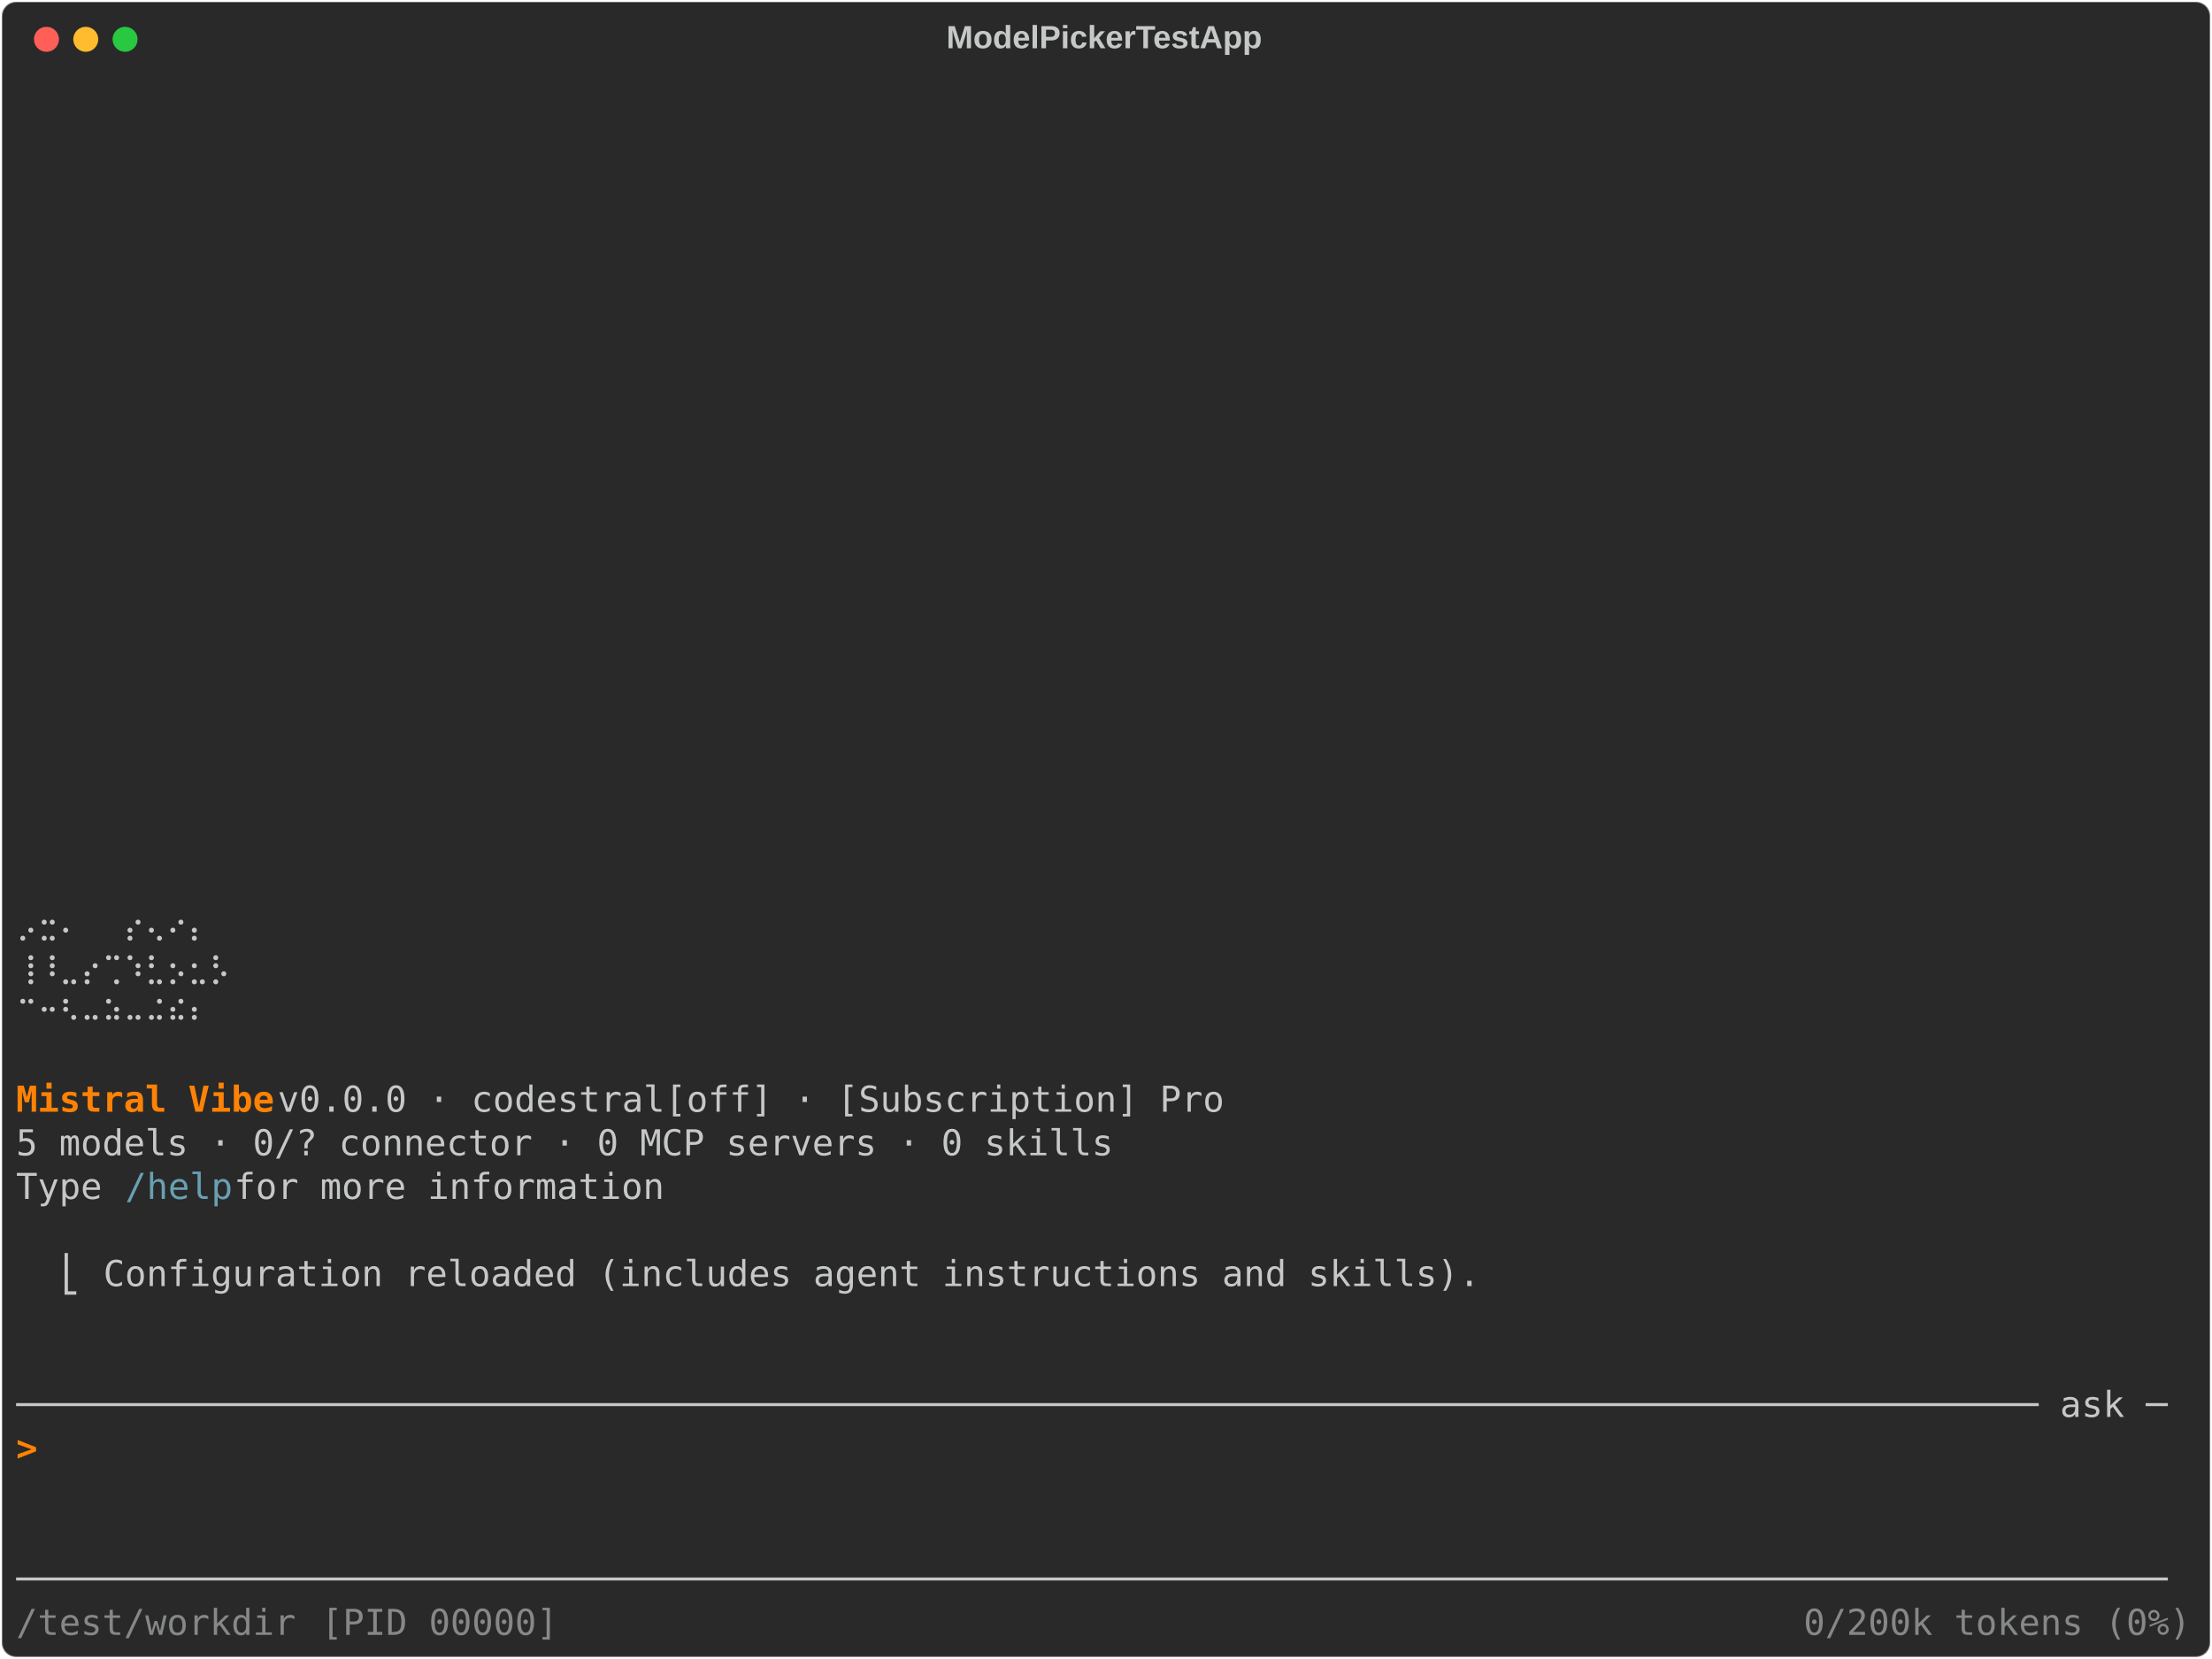
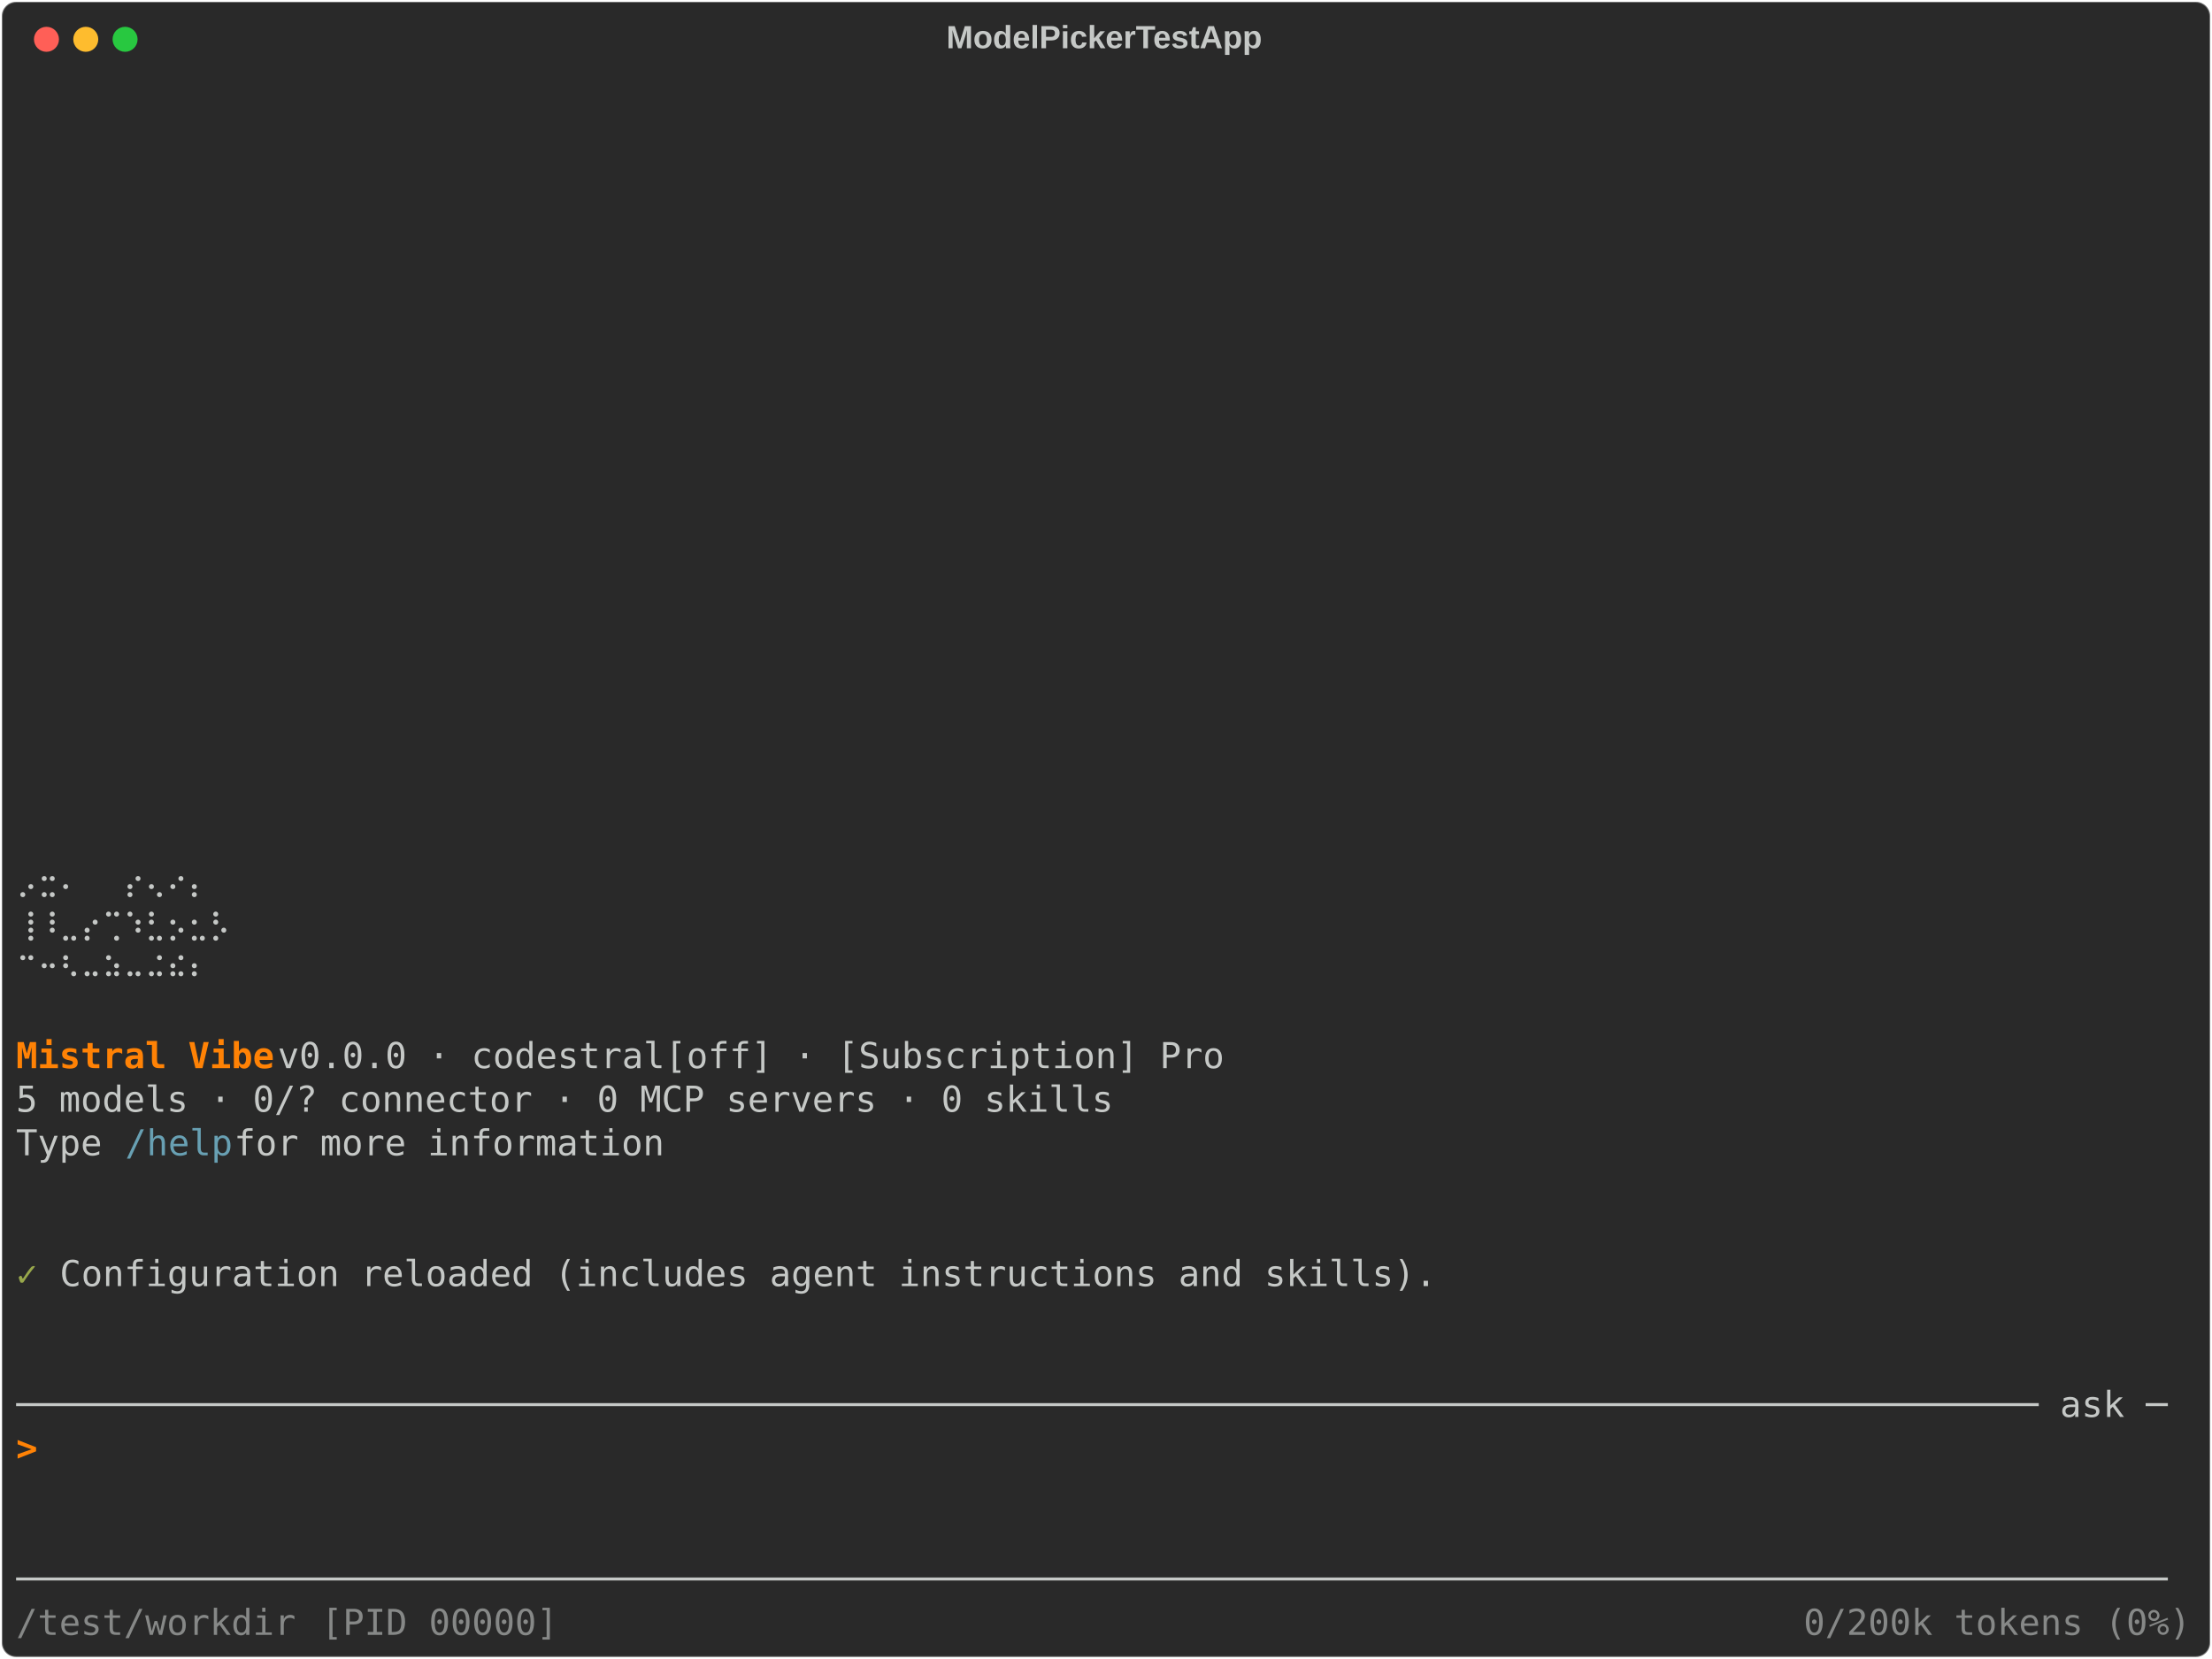
<svg xmlns="http://www.w3.org/2000/svg" class="rich-terminal" viewBox="0 0 1238 928.4">
  <style>

    @font-face {
        font-family: "Fira Code";
        src: local("FiraCode-Regular"),
                url("https://cdnjs.cloudflare.com/ajax/libs/firacode/6.2.0/woff2/FiraCode-Regular.woff2") format("woff2"),
                url("https://cdnjs.cloudflare.com/ajax/libs/firacode/6.2.0/woff/FiraCode-Regular.woff") format("woff");
        font-style: normal;
        font-weight: 400;
    }
    @font-face {
        font-family: "Fira Code";
        src: local("FiraCode-Bold"),
                url("https://cdnjs.cloudflare.com/ajax/libs/firacode/6.2.0/woff2/FiraCode-Bold.woff2") format("woff2"),
                url("https://cdnjs.cloudflare.com/ajax/libs/firacode/6.2.0/woff/FiraCode-Bold.woff") format("woff");
        font-style: bold;
        font-weight: 700;
    }

    .terminal-matrix {
        font-family: Fira Code, monospace;
        font-size: 20px;
        line-height: 24.4px;
        font-variant-east-asian: full-width;
    }

    .terminal-title {
        font-size: 18px;
        font-weight: bold;
        font-family: arial;
    }

    .terminal-r1 { fill: #c5c8c6 }
.terminal-r2 { fill: #ff8205;font-weight: bold }
.terminal-r3 { fill: #68a0b3 }
- .terminal-r4 { fill: #868887 }
+ .terminal-r4 { fill: #98a84b }
+ .terminal-r5 { fill: #868887 }
    </style>
  <defs>
    <clipPath id="terminal-clip-terminal">
      <rect x="0" y="0" width="1219.0" height="877.4" />
    </clipPath>
    <clipPath id="terminal-line-0">
      <rect x="0" y="1.5" width="1220" height="24.65" />
    </clipPath>
    <clipPath id="terminal-line-1">
      <rect x="0" y="25.9" width="1220" height="24.65" />
    </clipPath>
    <clipPath id="terminal-line-2">
      <rect x="0" y="50.3" width="1220" height="24.65" />
    </clipPath>
    <clipPath id="terminal-line-3">
      <rect x="0" y="74.7" width="1220" height="24.65" />
    </clipPath>
    <clipPath id="terminal-line-4">
      <rect x="0" y="99.1" width="1220" height="24.65" />
    </clipPath>
    <clipPath id="terminal-line-5">
      <rect x="0" y="123.5" width="1220" height="24.65" />
    </clipPath>
    <clipPath id="terminal-line-6">
      <rect x="0" y="147.9" width="1220" height="24.65" />
    </clipPath>
    <clipPath id="terminal-line-7">
      <rect x="0" y="172.3" width="1220" height="24.65" />
    </clipPath>
    <clipPath id="terminal-line-8">
      <rect x="0" y="196.7" width="1220" height="24.65" />
    </clipPath>
    <clipPath id="terminal-line-9">
      <rect x="0" y="221.1" width="1220" height="24.65" />
    </clipPath>
    <clipPath id="terminal-line-10">
      <rect x="0" y="245.5" width="1220" height="24.65" />
    </clipPath>
    <clipPath id="terminal-line-11">
      <rect x="0" y="269.9" width="1220" height="24.65" />
    </clipPath>
    <clipPath id="terminal-line-12">
      <rect x="0" y="294.3" width="1220" height="24.65" />
    </clipPath>
    <clipPath id="terminal-line-13">
      <rect x="0" y="318.7" width="1220" height="24.65" />
    </clipPath>
    <clipPath id="terminal-line-14">
      <rect x="0" y="343.1" width="1220" height="24.65" />
    </clipPath>
    <clipPath id="terminal-line-15">
      <rect x="0" y="367.5" width="1220" height="24.65" />
    </clipPath>
    <clipPath id="terminal-line-16">
      <rect x="0" y="391.9" width="1220" height="24.65" />
    </clipPath>
    <clipPath id="terminal-line-17">
      <rect x="0" y="416.3" width="1220" height="24.65" />
    </clipPath>
    <clipPath id="terminal-line-18">
      <rect x="0" y="440.7" width="1220" height="24.65" />
    </clipPath>
    <clipPath id="terminal-line-19">
      <rect x="0" y="465.1" width="1220" height="24.65" />
    </clipPath>
    <clipPath id="terminal-line-20">
      <rect x="0" y="489.5" width="1220" height="24.65" />
    </clipPath>
    <clipPath id="terminal-line-21">
      <rect x="0" y="513.9" width="1220" height="24.65" />
    </clipPath>
    <clipPath id="terminal-line-22">
      <rect x="0" y="538.3" width="1220" height="24.65" />
    </clipPath>
    <clipPath id="terminal-line-23">
      <rect x="0" y="562.7" width="1220" height="24.65" />
    </clipPath>
    <clipPath id="terminal-line-24">
      <rect x="0" y="587.1" width="1220" height="24.65" />
    </clipPath>
    <clipPath id="terminal-line-25">
      <rect x="0" y="611.5" width="1220" height="24.65" />
    </clipPath>
    <clipPath id="terminal-line-26">
      <rect x="0" y="635.9" width="1220" height="24.65" />
    </clipPath>
    <clipPath id="terminal-line-27">
      <rect x="0" y="660.3" width="1220" height="24.65" />
    </clipPath>
    <clipPath id="terminal-line-28">
      <rect x="0" y="684.7" width="1220" height="24.65" />
    </clipPath>
    <clipPath id="terminal-line-29">
      <rect x="0" y="709.1" width="1220" height="24.65" />
    </clipPath>
    <clipPath id="terminal-line-30">
      <rect x="0" y="733.5" width="1220" height="24.65" />
    </clipPath>
    <clipPath id="terminal-line-31">
      <rect x="0" y="757.9" width="1220" height="24.65" />
    </clipPath>
    <clipPath id="terminal-line-32">
      <rect x="0" y="782.3" width="1220" height="24.65" />
    </clipPath>
    <clipPath id="terminal-line-33">
      <rect x="0" y="806.7" width="1220" height="24.65" />
    </clipPath>
    <clipPath id="terminal-line-34">
      <rect x="0" y="831.1" width="1220" height="24.65" />
    </clipPath>
  </defs>
  <rect fill="#292929" stroke="rgba(255,255,255,0.35)" stroke-width="1" x="1" y="1" width="1236" height="926.4" rx="8" />
  <text class="terminal-title" fill="#c5c8c6" text-anchor="middle" x="618" y="27">ModelPickerTestApp</text>
  <g transform="translate(26,22)">
    <circle cx="0" cy="0" r="7" fill="#ff5f57" />
    <circle cx="22" cy="0" r="7" fill="#febc2e" />
    <circle cx="44" cy="0" r="7" fill="#28c840" />
  </g>
  <g transform="translate(9, 41)" clip-path="url(#terminal-clip-terminal)">
    <g class="terminal-matrix">
      <text class="terminal-r1" x="1220" y="20" textLength="12.2" clip-path="url(#terminal-line-0)">
</text>
      <text class="terminal-r1" x="1220" y="44.4" textLength="12.2" clip-path="url(#terminal-line-1)">
</text>
      <text class="terminal-r1" x="1220" y="68.8" textLength="12.2" clip-path="url(#terminal-line-2)">
</text>
      <text class="terminal-r1" x="1220" y="93.2" textLength="12.2" clip-path="url(#terminal-line-3)">
</text>
      <text class="terminal-r1" x="1220" y="117.6" textLength="12.2" clip-path="url(#terminal-line-4)">
</text>
      <text class="terminal-r1" x="1220" y="142" textLength="12.2" clip-path="url(#terminal-line-5)">
</text>
      <text class="terminal-r1" x="1220" y="166.4" textLength="12.2" clip-path="url(#terminal-line-6)">
</text>
      <text class="terminal-r1" x="1220" y="190.8" textLength="12.2" clip-path="url(#terminal-line-7)">
</text>
      <text class="terminal-r1" x="1220" y="215.2" textLength="12.2" clip-path="url(#terminal-line-8)">
</text>
      <text class="terminal-r1" x="1220" y="239.6" textLength="12.2" clip-path="url(#terminal-line-9)">
</text>
      <text class="terminal-r1" x="1220" y="264" textLength="12.2" clip-path="url(#terminal-line-10)">
</text>
      <text class="terminal-r1" x="1220" y="288.4" textLength="12.2" clip-path="url(#terminal-line-11)">
</text>
      <text class="terminal-r1" x="1220" y="312.8" textLength="12.2" clip-path="url(#terminal-line-12)">
</text>
      <text class="terminal-r1" x="1220" y="337.2" textLength="12.2" clip-path="url(#terminal-line-13)">
</text>
      <text class="terminal-r1" x="1220" y="361.6" textLength="12.2" clip-path="url(#terminal-line-14)">
</text>
      <text class="terminal-r1" x="1220" y="386" textLength="12.2" clip-path="url(#terminal-line-15)">
</text>
      <text class="terminal-r1" x="1220" y="410.4" textLength="12.2" clip-path="url(#terminal-line-16)">
</text>
      <text class="terminal-r1" x="1220" y="434.8" textLength="12.2" clip-path="url(#terminal-line-17)">
</text>
+       <text class="terminal-r1" x="0" y="459.2" textLength="134.2" clip-path="url(#terminal-line-18)">  ⡠⣒⠄  ⡔⢄⠔⡄</text>
      <text class="terminal-r1" x="1220" y="459.2" textLength="12.2" clip-path="url(#terminal-line-18)">
</text>
-       <text class="terminal-r1" x="0" y="483.6" textLength="134.2" clip-path="url(#terminal-line-19)">  ⡠⣒⠄  ⡔⢄⠔⡄</text>
+       <text class="terminal-r1" x="0" y="483.6" textLength="134.2" clip-path="url(#terminal-line-19)"> ⢸⠸⣀⡔⢉⠱⣃⡢⣂⡣</text>
      <text class="terminal-r1" x="1220" y="483.6" textLength="12.2" clip-path="url(#terminal-line-19)">
</text>
-       <text class="terminal-r1" x="0" y="508" textLength="134.2" clip-path="url(#terminal-line-20)"> ⢸⠸⣀⡔⢉⠱⣃⡢⣂⡣</text>
+       <text class="terminal-r1" x="0" y="508" textLength="134.2" clip-path="url(#terminal-line-20)">  ⠉⠒⠣⠤⠵⠤⠬⠮⠆</text>
      <text class="terminal-r1" x="1220" y="508" textLength="12.2" clip-path="url(#terminal-line-20)">
</text>
-       <text class="terminal-r1" x="0" y="532.4" textLength="134.2" clip-path="url(#terminal-line-21)">  ⠉⠒⠣⠤⠵⠤⠬⠮⠆</text>
      <text class="terminal-r1" x="1220" y="532.4" textLength="12.2" clip-path="url(#terminal-line-21)">
</text>
+       <text class="terminal-r2" x="0" y="556.8" textLength="146.4" clip-path="url(#terminal-line-22)">Mistral Vibe</text>
+       <text class="terminal-r1" x="146.4" y="556.8" textLength="549" clip-path="url(#terminal-line-22)"> v0.0.0 · codestral[off] · [Subscription] Pro</text>
      <text class="terminal-r1" x="1220" y="556.8" textLength="12.2" clip-path="url(#terminal-line-22)">
</text>
-       <text class="terminal-r2" x="0" y="581.2" textLength="146.4" clip-path="url(#terminal-line-23)">Mistral Vibe</text>
-       <text class="terminal-r1" x="146.4" y="581.2" textLength="549" clip-path="url(#terminal-line-23)"> v0.0.0 · codestral[off] · [Subscription] Pro</text>
+       <text class="terminal-r1" x="0" y="581.2" textLength="622.2" clip-path="url(#terminal-line-23)">5 models · 0/? connector · 0 MCP servers · 0 skills</text>
      <text class="terminal-r1" x="1220" y="581.2" textLength="12.2" clip-path="url(#terminal-line-23)">
</text>
-       <text class="terminal-r1" x="0" y="605.6" textLength="622.2" clip-path="url(#terminal-line-24)">5 models · 0/? connector · 0 MCP servers · 0 skills</text>
+       <text class="terminal-r1" x="0" y="605.6" textLength="61" clip-path="url(#terminal-line-24)">Type </text>
+       <text class="terminal-r3" x="61" y="605.6" textLength="61" clip-path="url(#terminal-line-24)">/help</text>
+       <text class="terminal-r1" x="122" y="605.6" textLength="256.2" clip-path="url(#terminal-line-24)"> for more information</text>
      <text class="terminal-r1" x="1220" y="605.6" textLength="12.2" clip-path="url(#terminal-line-24)">
</text>
-       <text class="terminal-r1" x="0" y="630" textLength="61" clip-path="url(#terminal-line-25)">Type </text>
-       <text class="terminal-r3" x="61" y="630" textLength="61" clip-path="url(#terminal-line-25)">/help</text>
-       <text class="terminal-r1" x="122" y="630" textLength="256.2" clip-path="url(#terminal-line-25)"> for more information</text>
      <text class="terminal-r1" x="1220" y="630" textLength="12.2" clip-path="url(#terminal-line-25)">
</text>
      <text class="terminal-r1" x="1220" y="654.4" textLength="12.2" clip-path="url(#terminal-line-26)">
</text>
-       <text class="terminal-r1" x="24.4" y="678.8" textLength="12.2" clip-path="url(#terminal-line-27)">⎣</text>
-       <text class="terminal-r1" x="48.8" y="678.8" textLength="780.8" clip-path="url(#terminal-line-27)">Configuration reloaded (includes agent instructions and skills).</text>
+       <text class="terminal-r4" x="0" y="678.8" textLength="12.2" clip-path="url(#terminal-line-27)">✓</text>
+       <text class="terminal-r1" x="24.4" y="678.8" textLength="780.8" clip-path="url(#terminal-line-27)">Configuration reloaded (includes agent instructions and skills).</text>
      <text class="terminal-r1" x="1220" y="678.8" textLength="12.2" clip-path="url(#terminal-line-27)">
</text>
      <text class="terminal-r1" x="1220" y="703.2" textLength="12.2" clip-path="url(#terminal-line-28)">
</text>
      <text class="terminal-r1" x="1220" y="727.6" textLength="12.2" clip-path="url(#terminal-line-29)">
</text>
      <text class="terminal-r1" x="0" y="752" textLength="1220" clip-path="url(#terminal-line-30)">────────────────────────────────────────────────────────────────────────────────────────────── ask ─</text>
      <text class="terminal-r1" x="1220" y="752" textLength="12.2" clip-path="url(#terminal-line-30)">
</text>
      <text class="terminal-r2" x="0" y="776.4" textLength="12.2" clip-path="url(#terminal-line-31)">&gt;</text>
      <text class="terminal-r1" x="1220" y="776.4" textLength="12.2" clip-path="url(#terminal-line-31)">
</text>
      <text class="terminal-r1" x="1220" y="800.8" textLength="12.2" clip-path="url(#terminal-line-32)">
</text>
      <text class="terminal-r1" x="1220" y="825.2" textLength="12.2" clip-path="url(#terminal-line-33)">
</text>
      <text class="terminal-r1" x="0" y="849.6" textLength="1220" clip-path="url(#terminal-line-34)">────────────────────────────────────────────────────────────────────────────────────────────────────</text>
      <text class="terminal-r1" x="1220" y="849.6" textLength="12.2" clip-path="url(#terminal-line-34)">
</text>
-       <text class="terminal-r4" x="0" y="874" textLength="158.6" clip-path="url(#terminal-line-35)">/test/workdir</text>
-       <text class="terminal-r4" x="170.8" y="874" textLength="134.2" clip-path="url(#terminal-line-35)">[PID 00000]</text>
-       <text class="terminal-r4" x="1000.4" y="874" textLength="219.6" clip-path="url(#terminal-line-35)">0/200k tokens (0%)</text>
+       <text class="terminal-r5" x="0" y="874" textLength="158.6" clip-path="url(#terminal-line-35)">/test/workdir</text>
+       <text class="terminal-r5" x="170.8" y="874" textLength="134.2" clip-path="url(#terminal-line-35)">[PID 00000]</text>
+       <text class="terminal-r5" x="1000.4" y="874" textLength="219.6" clip-path="url(#terminal-line-35)">0/200k tokens (0%)</text>
    </g>
  </g>
</svg>
